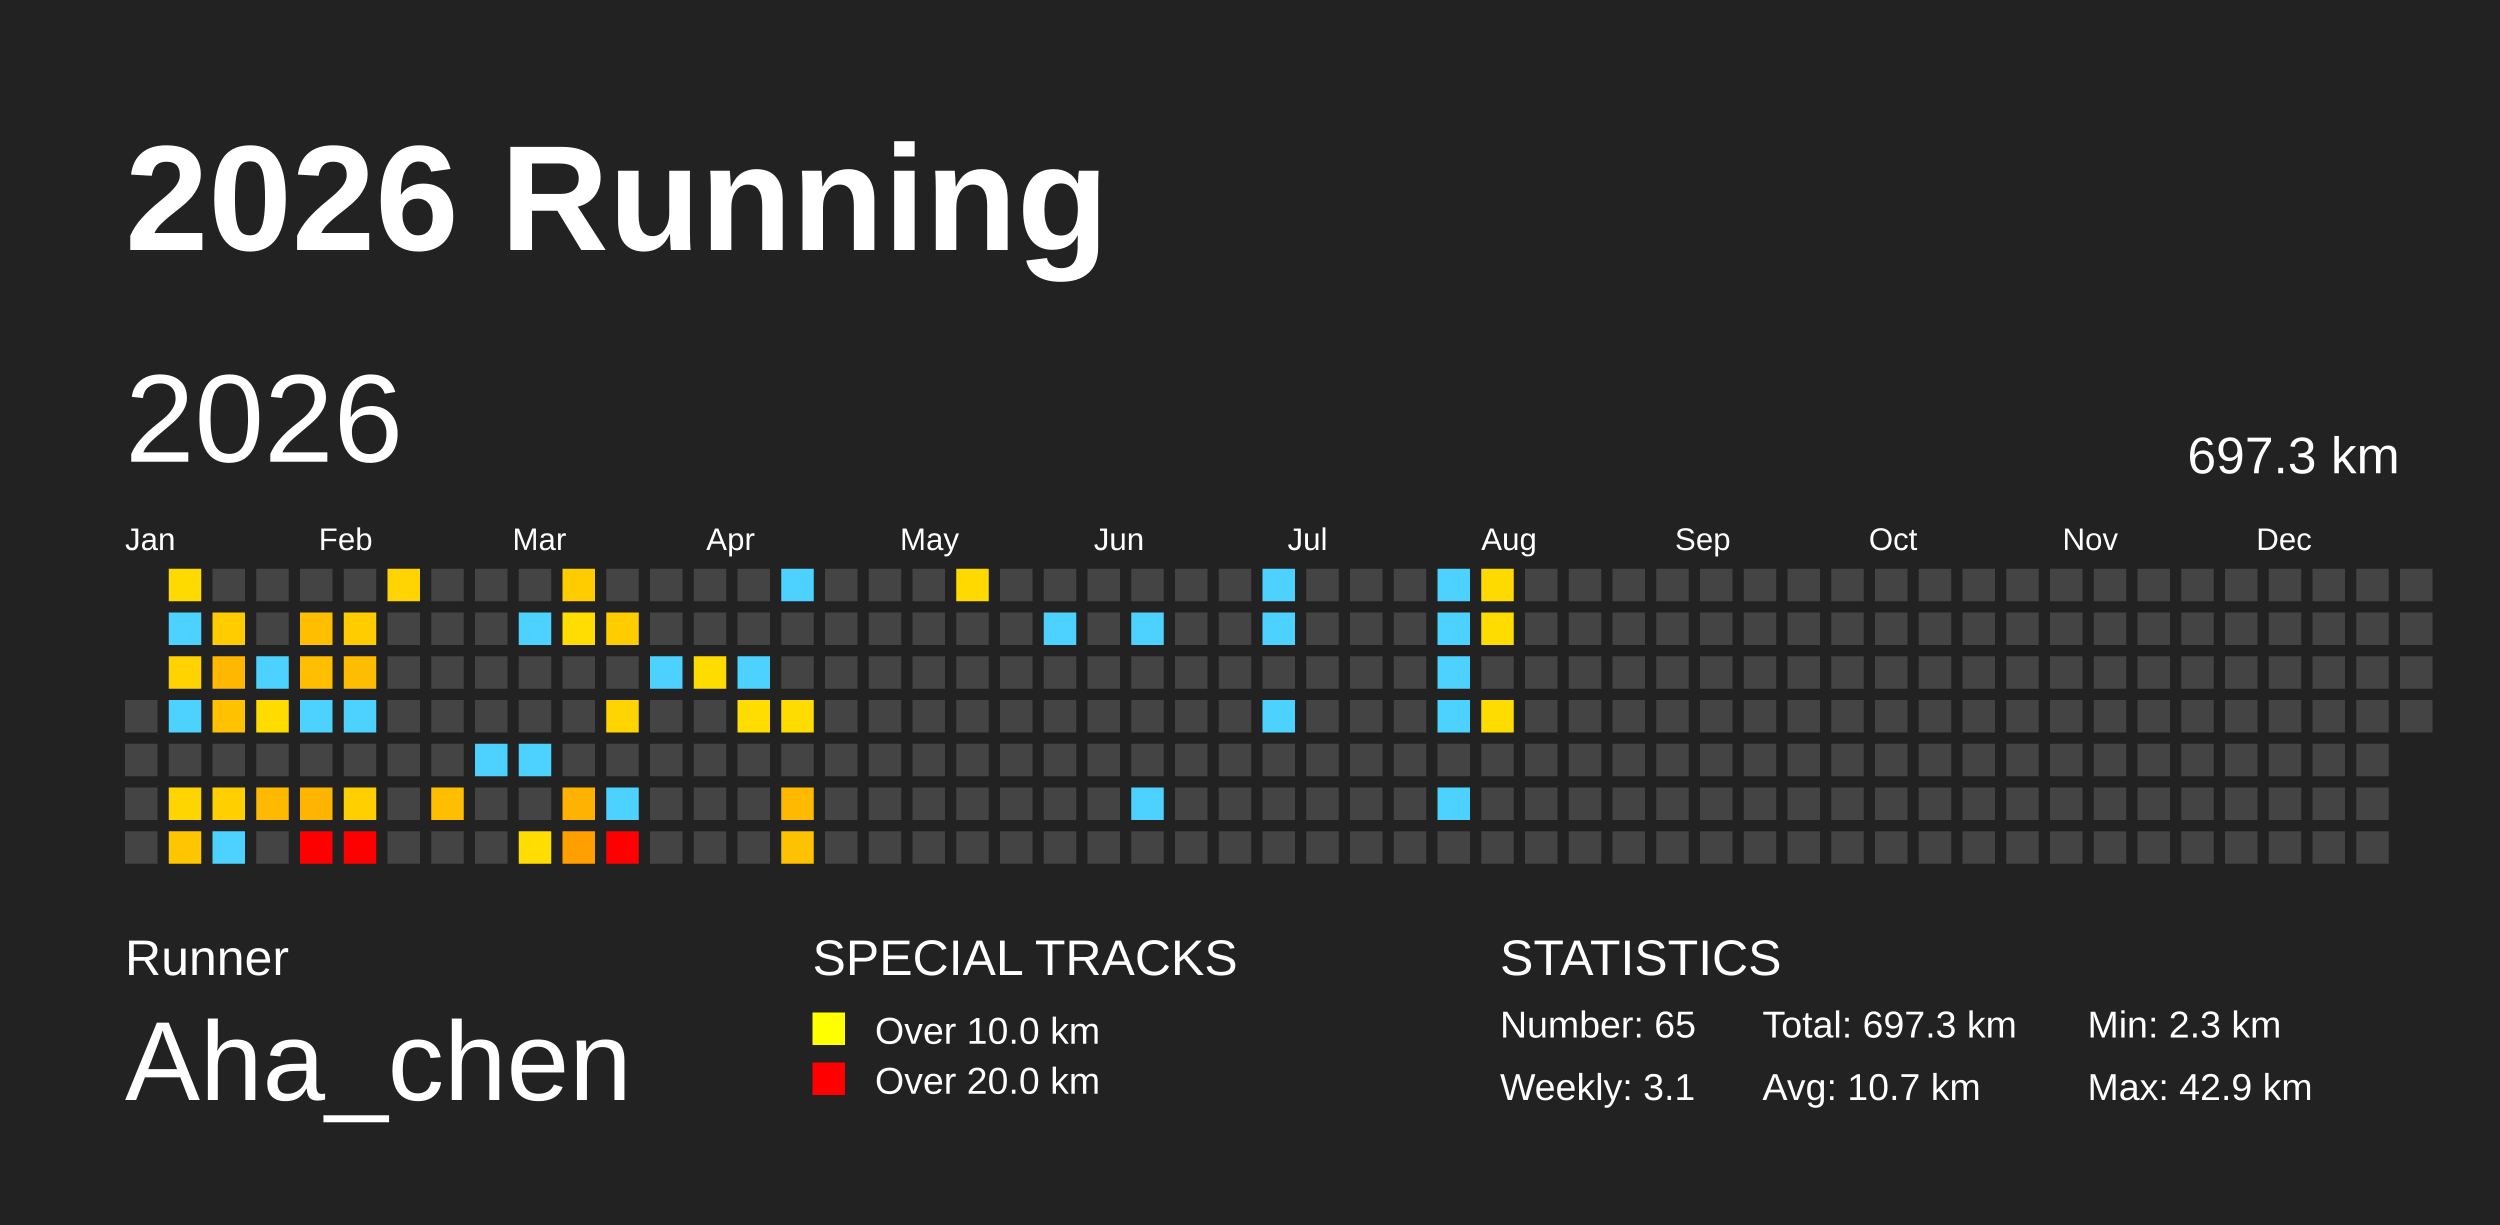
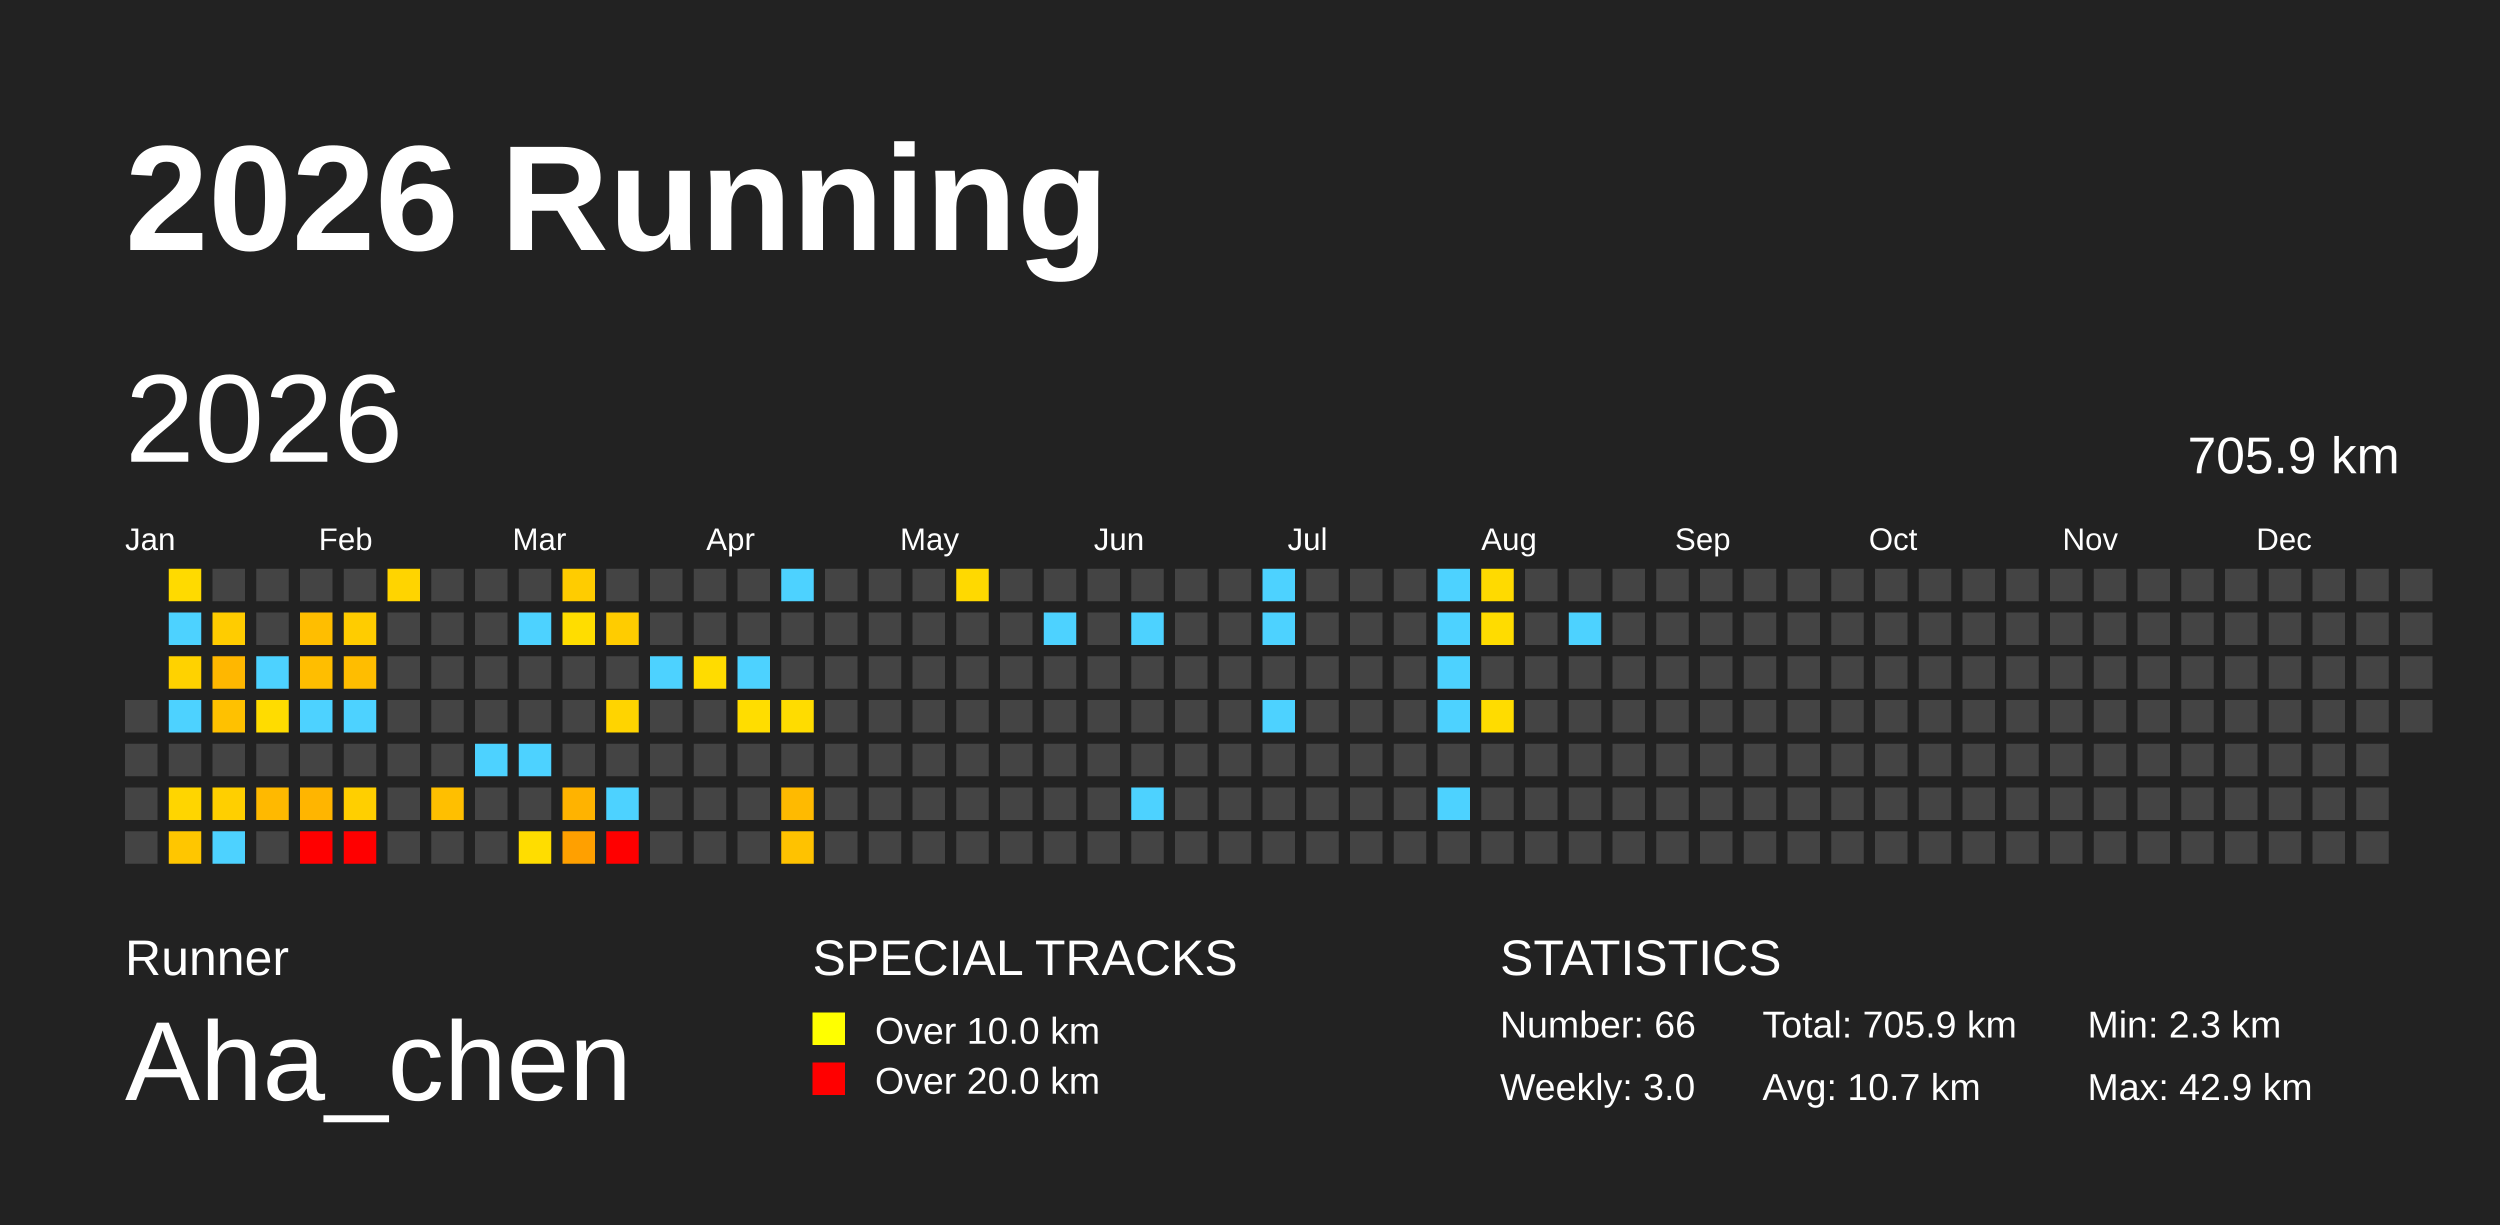
<svg xmlns="http://www.w3.org/2000/svg" baseProfile="full" height="98mm" version="1.1" viewBox="0,0,200,98" width="200mm">
  <defs />
  <rect fill="#222222" height="98" width="200" x="0" y="0" />
  <text fill="#FFFFFF" style="font-size:12px; font-family:Arial; font-weight:bold;" x="10" y="20">2026 Running</text>
  <text fill="#FFFFFF" style="font-size:4px; font-family:Arial" x="10" y="78">Runner</text>
  <text fill="#FFFFFF" style="font-size:9px; font-family:Arial" x="10" y="88">Aha_chen</text>
  <text fill="#FFFFFF" style="font-size:4px; font-family:Arial" x="65" y="78">SPECIAL TRACKS</text>
  <rect fill="yellow" height="2.6" width="2.6" x="65" y="81" />
  <text fill="#FFFFFF" style="font-size:3px; font-family:Arial" x="70" y="83.5">Over 10.0 km</text>
  <rect fill="red" height="2.6" width="2.6" x="65" y="85" />
  <text fill="#FFFFFF" style="font-size:3px; font-family:Arial" x="70" y="87.5">Over 20.0 km</text>
  <text fill="#FFFFFF" style="font-size:4px; font-family:Arial" x="120" y="78">STATISTICS</text>
-   <text fill="#FFFFFF" style="font-size:3px; font-family:Arial" x="120" y="83">Number: 65</text>
-   <text fill="#FFFFFF" style="font-size:3px; font-family:Arial" x="120" y="88">Weekly: 3.1</text>
-   <text fill="#FFFFFF" style="font-size:3px; font-family:Arial" x="141" y="83">Total: 697.3 km</text>
+   <text fill="#FFFFFF" style="font-size:3px; font-family:Arial" x="120" y="83">Number: 66</text>
+   <text fill="#FFFFFF" style="font-size:3px; font-family:Arial" x="120" y="88">Weekly: 3.0</text>
+   <text fill="#FFFFFF" style="font-size:3px; font-family:Arial" x="141" y="83">Total: 705.9 km</text>
  <text fill="#FFFFFF" style="font-size:3px; font-family:Arial" x="141" y="88">Avg: 10.7 km</text>
  <text fill="#FFFFFF" style="font-size:3px; font-family:Arial" x="167" y="83">Min: 2.3 km</text>
  <text fill="#FFFFFF" style="font-size:3px; font-family:Arial" x="167" y="88">Max: 42.9 km</text>
  <text dominant-baseline="hanging" fill="#FFFFFF" style="font-size:10.0px; font-family:Arial;" x="10" y="30">2026</text>
-   <text dominant-baseline="hanging" fill="#FFFFFF" style="font-size:4.125px; font-family:Arial;" x="175" y="35">697.3 km</text>
+   <text dominant-baseline="hanging" fill="#FFFFFF" style="font-size:4.125px; font-family:Arial;" x="175" y="35">705.9 km</text>
  <text fill="#FFFFFF" style="font-size:2.5px; font-family:Arial" x="10.0" y="44">Jan</text>
  <text fill="#FFFFFF" style="font-size:2.5px; font-family:Arial" x="25.5" y="44">Feb</text>
  <text fill="#FFFFFF" style="font-size:2.5px; font-family:Arial" x="41.0" y="44">Mar</text>
  <text fill="#FFFFFF" style="font-size:2.5px; font-family:Arial" x="56.5" y="44">Apr</text>
  <text fill="#FFFFFF" style="font-size:2.5px; font-family:Arial" x="72.0" y="44">May</text>
  <text fill="#FFFFFF" style="font-size:2.5px; font-family:Arial" x="87.5" y="44">Jun</text>
  <text fill="#FFFFFF" style="font-size:2.5px; font-family:Arial" x="103.0" y="44">Jul</text>
  <text fill="#FFFFFF" style="font-size:2.5px; font-family:Arial" x="118.5" y="44">Aug</text>
  <text fill="#FFFFFF" style="font-size:2.5px; font-family:Arial" x="134.0" y="44">Sep</text>
  <text fill="#FFFFFF" style="font-size:2.5px; font-family:Arial" x="149.5" y="44">Oct</text>
  <text fill="#FFFFFF" style="font-size:2.5px; font-family:Arial" x="165.0" y="44">Nov</text>
  <text fill="#FFFFFF" style="font-size:2.5px; font-family:Arial" x="180.5" y="44">Dec</text>
  <rect fill="#444444" height="2.6" width="2.6" x="10.0" y="56.0" />
  <rect fill="#444444" height="2.6" width="2.6" x="10.0" y="59.5" />
  <rect fill="#444444" height="2.6" width="2.6" x="10.0" y="63.0" />
  <rect fill="#444444" height="2.6" width="2.6" x="10.0" y="66.5" />
  <rect fill="#ffda00" height="2.6" width="2.6" x="13.5" y="45.5" />
  <rect fill="#4dd2ff" height="2.6" width="2.6" x="13.5" y="49.0" />
  <rect fill="#ffd200" height="2.6" width="2.6" x="13.5" y="52.5" />
  <rect fill="#4dd2ff" height="2.6" width="2.6" x="13.5" y="56.0" />
  <rect fill="#444444" height="2.6" width="2.6" x="13.5" y="59.5" />
  <rect fill="#ffd500" height="2.6" width="2.6" x="13.5" y="63.0" />
  <rect fill="#ffc600" height="2.6" width="2.6" x="13.5" y="66.5" />
  <rect fill="#444444" height="2.6" width="2.6" x="17.0" y="45.5" />
  <rect fill="#ffcc00" height="2.6" width="2.6" x="17.0" y="49.0" />
  <rect fill="#ffb700" height="2.6" width="2.6" x="17.0" y="52.5" />
  <rect fill="#ffc100" height="2.6" width="2.6" x="17.0" y="56.0" />
  <rect fill="#444444" height="2.6" width="2.6" x="17.0" y="59.5" />
  <rect fill="#ffcf00" height="2.6" width="2.6" x="17.0" y="63.0" />
  <rect fill="#4dd2ff" height="2.6" width="2.6" x="17.0" y="66.5" />
  <rect fill="#444444" height="2.6" width="2.6" x="20.5" y="45.5" />
  <rect fill="#444444" height="2.6" width="2.6" x="20.5" y="49.0" />
  <rect fill="#4dd2ff" height="2.6" width="2.6" x="20.5" y="52.5" />
  <rect fill="#ffdc00" height="2.6" width="2.6" x="20.5" y="56.0" />
  <rect fill="#444444" height="2.6" width="2.6" x="20.5" y="59.5" />
  <rect fill="#ffb900" height="2.6" width="2.6" x="20.5" y="63.0" />
  <rect fill="#444444" height="2.6" width="2.6" x="20.5" y="66.5" />
  <rect fill="#444444" height="2.6" width="2.6" x="24.0" y="45.5" />
  <rect fill="#ffbe00" height="2.6" width="2.6" x="24.0" y="49.0" />
  <rect fill="#ffbe00" height="2.6" width="2.6" x="24.0" y="52.5" />
  <rect fill="#4dd2ff" height="2.6" width="2.6" x="24.0" y="56.0" />
  <rect fill="#444444" height="2.6" width="2.6" x="24.0" y="59.5" />
  <rect fill="#ffb500" height="2.6" width="2.6" x="24.0" y="63.0" />
  <rect fill="red" height="2.6" width="2.6" x="24.0" y="66.5" />
  <rect fill="#444444" height="2.6" width="2.6" x="27.5" y="45.5" />
  <rect fill="#ffcc00" height="2.6" width="2.6" x="27.5" y="49.0" />
  <rect fill="#ffbd00" height="2.6" width="2.6" x="27.5" y="52.5" />
  <rect fill="#4dd2ff" height="2.6" width="2.6" x="27.5" y="56.0" />
  <rect fill="#444444" height="2.6" width="2.6" x="27.5" y="59.5" />
  <rect fill="#ffcf00" height="2.6" width="2.6" x="27.5" y="63.0" />
  <rect fill="red" height="2.6" width="2.6" x="27.5" y="66.5" />
  <rect fill="#ffd400" height="2.6" width="2.6" x="31.0" y="45.5" />
  <rect fill="#444444" height="2.6" width="2.6" x="31.0" y="49.0" />
  <rect fill="#444444" height="2.6" width="2.6" x="31.0" y="52.5" />
  <rect fill="#444444" height="2.6" width="2.6" x="31.0" y="56.0" />
  <rect fill="#444444" height="2.6" width="2.6" x="31.0" y="59.5" />
  <rect fill="#444444" height="2.6" width="2.6" x="31.0" y="63.0" />
  <rect fill="#444444" height="2.6" width="2.6" x="31.0" y="66.5" />
  <rect fill="#444444" height="2.6" width="2.6" x="34.5" y="45.5" />
  <rect fill="#444444" height="2.6" width="2.6" x="34.5" y="49.0" />
  <rect fill="#444444" height="2.6" width="2.6" x="34.5" y="52.5" />
  <rect fill="#444444" height="2.6" width="2.6" x="34.5" y="56.0" />
  <rect fill="#444444" height="2.6" width="2.6" x="34.5" y="59.5" />
  <rect fill="#ffbf00" height="2.6" width="2.6" x="34.5" y="63.0" />
  <rect fill="#444444" height="2.6" width="2.6" x="34.5" y="66.5" />
  <rect fill="#444444" height="2.6" width="2.6" x="38.0" y="45.5" />
  <rect fill="#444444" height="2.6" width="2.6" x="38.0" y="49.0" />
  <rect fill="#444444" height="2.6" width="2.6" x="38.0" y="52.5" />
  <rect fill="#444444" height="2.6" width="2.6" x="38.0" y="56.0" />
  <rect fill="#4dd2ff" height="2.6" width="2.6" x="38.0" y="59.5" />
  <rect fill="#444444" height="2.6" width="2.6" x="38.0" y="63.0" />
  <rect fill="#444444" height="2.6" width="2.6" x="38.0" y="66.5" />
  <rect fill="#444444" height="2.6" width="2.6" x="41.5" y="45.5" />
  <rect fill="#4dd2ff" height="2.6" width="2.6" x="41.5" y="49.0" />
  <rect fill="#444444" height="2.6" width="2.6" x="41.5" y="52.5" />
  <rect fill="#444444" height="2.6" width="2.6" x="41.5" y="56.0" />
  <rect fill="#4dd2ff" height="2.6" width="2.6" x="41.5" y="59.5" />
  <rect fill="#444444" height="2.6" width="2.6" x="41.5" y="63.0" />
  <rect fill="#ffdd00" height="2.6" width="2.6" x="41.5" y="66.5" />
  <rect fill="#ffcc00" height="2.6" width="2.6" x="45.0" y="45.5" />
  <rect fill="#ffdd00" height="2.6" width="2.6" x="45.0" y="49.0" />
  <rect fill="#444444" height="2.6" width="2.6" x="45.0" y="52.5" />
  <rect fill="#444444" height="2.6" width="2.6" x="45.0" y="56.0" />
  <rect fill="#444444" height="2.6" width="2.6" x="45.0" y="59.5" />
  <rect fill="#ffb300" height="2.6" width="2.6" x="45.0" y="63.0" />
  <rect fill="#ffa000" height="2.6" width="2.6" x="45.0" y="66.5" />
  <rect fill="#444444" height="2.6" width="2.6" x="48.5" y="45.5" />
  <rect fill="#ffcc00" height="2.6" width="2.6" x="48.5" y="49.0" />
  <rect fill="#444444" height="2.6" width="2.6" x="48.5" y="52.5" />
  <rect fill="#ffd400" height="2.6" width="2.6" x="48.5" y="56.0" />
  <rect fill="#444444" height="2.6" width="2.6" x="48.5" y="59.5" />
  <rect fill="#4dd2ff" height="2.6" width="2.6" x="48.5" y="63.0" />
  <rect fill="red" height="2.6" width="2.6" x="48.5" y="66.5" />
  <rect fill="#444444" height="2.6" width="2.6" x="52.0" y="45.5" />
  <rect fill="#444444" height="2.6" width="2.6" x="52.0" y="49.0" />
  <rect fill="#4dd2ff" height="2.6" width="2.6" x="52.0" y="52.5" />
  <rect fill="#444444" height="2.6" width="2.6" x="52.0" y="56.0" />
  <rect fill="#444444" height="2.6" width="2.6" x="52.0" y="59.5" />
  <rect fill="#444444" height="2.6" width="2.6" x="52.0" y="63.0" />
  <rect fill="#444444" height="2.6" width="2.6" x="52.0" y="66.5" />
  <rect fill="#444444" height="2.6" width="2.6" x="55.5" y="45.5" />
  <rect fill="#444444" height="2.6" width="2.6" x="55.5" y="49.0" />
  <rect fill="#ffdc00" height="2.6" width="2.6" x="55.5" y="52.5" />
  <rect fill="#444444" height="2.6" width="2.6" x="55.5" y="56.0" />
  <rect fill="#444444" height="2.6" width="2.6" x="55.5" y="59.5" />
  <rect fill="#444444" height="2.6" width="2.6" x="55.5" y="63.0" />
  <rect fill="#444444" height="2.6" width="2.6" x="55.5" y="66.5" />
  <rect fill="#444444" height="2.6" width="2.6" x="59.0" y="45.5" />
  <rect fill="#444444" height="2.6" width="2.6" x="59.0" y="49.0" />
  <rect fill="#4dd2ff" height="2.6" width="2.6" x="59.0" y="52.5" />
  <rect fill="#ffdd00" height="2.6" width="2.6" x="59.0" y="56.0" />
  <rect fill="#444444" height="2.6" width="2.6" x="59.0" y="59.5" />
  <rect fill="#444444" height="2.6" width="2.6" x="59.0" y="63.0" />
  <rect fill="#444444" height="2.6" width="2.6" x="59.0" y="66.5" />
  <rect fill="#4dd2ff" height="2.6" width="2.6" x="62.5" y="45.5" />
  <rect fill="#444444" height="2.6" width="2.6" x="62.5" y="49.0" />
  <rect fill="#444444" height="2.6" width="2.6" x="62.5" y="52.5" />
  <rect fill="#ffdc00" height="2.6" width="2.6" x="62.5" y="56.0" />
  <rect fill="#444444" height="2.6" width="2.6" x="62.5" y="59.5" />
  <rect fill="#ffba00" height="2.6" width="2.6" x="62.5" y="63.0" />
  <rect fill="#ffc200" height="2.6" width="2.6" x="62.5" y="66.5" />
  <rect fill="#444444" height="2.6" width="2.6" x="66.0" y="45.5" />
  <rect fill="#444444" height="2.6" width="2.6" x="66.0" y="49.0" />
  <rect fill="#444444" height="2.6" width="2.6" x="66.0" y="52.5" />
  <rect fill="#444444" height="2.6" width="2.6" x="66.0" y="56.0" />
  <rect fill="#444444" height="2.6" width="2.6" x="66.0" y="59.5" />
  <rect fill="#444444" height="2.6" width="2.6" x="66.0" y="63.0" />
  <rect fill="#444444" height="2.6" width="2.6" x="66.0" y="66.5" />
  <rect fill="#444444" height="2.6" width="2.6" x="69.5" y="45.5" />
  <rect fill="#444444" height="2.6" width="2.6" x="69.5" y="49.0" />
  <rect fill="#444444" height="2.6" width="2.6" x="69.5" y="52.5" />
  <rect fill="#444444" height="2.6" width="2.6" x="69.5" y="56.0" />
  <rect fill="#444444" height="2.6" width="2.6" x="69.5" y="59.5" />
  <rect fill="#444444" height="2.6" width="2.6" x="69.5" y="63.0" />
  <rect fill="#444444" height="2.6" width="2.6" x="69.5" y="66.5" />
  <rect fill="#444444" height="2.6" width="2.6" x="73.0" y="45.5" />
  <rect fill="#444444" height="2.6" width="2.6" x="73.0" y="49.0" />
  <rect fill="#444444" height="2.6" width="2.6" x="73.0" y="52.5" />
  <rect fill="#444444" height="2.6" width="2.6" x="73.0" y="56.0" />
  <rect fill="#444444" height="2.6" width="2.6" x="73.0" y="59.5" />
  <rect fill="#444444" height="2.6" width="2.6" x="73.0" y="63.0" />
  <rect fill="#444444" height="2.6" width="2.6" x="73.0" y="66.5" />
  <rect fill="#ffd900" height="2.6" width="2.6" x="76.5" y="45.5" />
  <rect fill="#444444" height="2.6" width="2.6" x="76.5" y="49.0" />
  <rect fill="#444444" height="2.6" width="2.6" x="76.5" y="52.5" />
  <rect fill="#444444" height="2.6" width="2.6" x="76.5" y="56.0" />
  <rect fill="#444444" height="2.6" width="2.6" x="76.5" y="59.5" />
  <rect fill="#444444" height="2.6" width="2.6" x="76.5" y="63.0" />
  <rect fill="#444444" height="2.6" width="2.6" x="76.5" y="66.5" />
  <rect fill="#444444" height="2.6" width="2.6" x="80.0" y="45.5" />
  <rect fill="#444444" height="2.6" width="2.6" x="80.0" y="49.0" />
  <rect fill="#444444" height="2.6" width="2.6" x="80.0" y="52.5" />
  <rect fill="#444444" height="2.6" width="2.6" x="80.0" y="56.0" />
  <rect fill="#444444" height="2.6" width="2.6" x="80.0" y="59.5" />
  <rect fill="#444444" height="2.6" width="2.6" x="80.0" y="63.0" />
  <rect fill="#444444" height="2.6" width="2.6" x="80.0" y="66.5" />
  <rect fill="#444444" height="2.6" width="2.6" x="83.5" y="45.5" />
  <rect fill="#4dd2ff" height="2.6" width="2.6" x="83.5" y="49.0" />
  <rect fill="#444444" height="2.6" width="2.6" x="83.5" y="52.5" />
  <rect fill="#444444" height="2.6" width="2.6" x="83.5" y="56.0" />
  <rect fill="#444444" height="2.6" width="2.6" x="83.5" y="59.5" />
  <rect fill="#444444" height="2.6" width="2.6" x="83.5" y="63.0" />
  <rect fill="#444444" height="2.6" width="2.6" x="83.5" y="66.5" />
  <rect fill="#444444" height="2.6" width="2.6" x="87.0" y="45.5" />
  <rect fill="#444444" height="2.6" width="2.6" x="87.0" y="49.0" />
  <rect fill="#444444" height="2.6" width="2.6" x="87.0" y="52.5" />
  <rect fill="#444444" height="2.6" width="2.6" x="87.0" y="56.0" />
  <rect fill="#444444" height="2.6" width="2.6" x="87.0" y="59.5" />
  <rect fill="#444444" height="2.6" width="2.6" x="87.0" y="63.0" />
  <rect fill="#444444" height="2.6" width="2.6" x="87.0" y="66.5" />
  <rect fill="#444444" height="2.6" width="2.6" x="90.5" y="45.5" />
  <rect fill="#4dd2ff" height="2.6" width="2.6" x="90.5" y="49.0" />
  <rect fill="#444444" height="2.6" width="2.6" x="90.5" y="52.5" />
  <rect fill="#444444" height="2.6" width="2.6" x="90.5" y="56.0" />
  <rect fill="#444444" height="2.6" width="2.6" x="90.5" y="59.5" />
  <rect fill="#4dd2ff" height="2.6" width="2.6" x="90.5" y="63.0" />
  <rect fill="#444444" height="2.6" width="2.6" x="90.5" y="66.5" />
  <rect fill="#444444" height="2.6" width="2.6" x="94.0" y="45.5" />
  <rect fill="#444444" height="2.6" width="2.6" x="94.0" y="49.0" />
  <rect fill="#444444" height="2.6" width="2.6" x="94.0" y="52.5" />
  <rect fill="#444444" height="2.6" width="2.6" x="94.0" y="56.0" />
  <rect fill="#444444" height="2.6" width="2.6" x="94.0" y="59.5" />
  <rect fill="#444444" height="2.6" width="2.6" x="94.0" y="63.0" />
  <rect fill="#444444" height="2.6" width="2.6" x="94.0" y="66.5" />
  <rect fill="#444444" height="2.6" width="2.6" x="97.5" y="45.5" />
  <rect fill="#444444" height="2.6" width="2.6" x="97.5" y="49.0" />
  <rect fill="#444444" height="2.6" width="2.6" x="97.5" y="52.5" />
  <rect fill="#444444" height="2.6" width="2.6" x="97.5" y="56.0" />
  <rect fill="#444444" height="2.6" width="2.6" x="97.5" y="59.5" />
  <rect fill="#444444" height="2.6" width="2.6" x="97.5" y="63.0" />
  <rect fill="#444444" height="2.6" width="2.6" x="97.5" y="66.5" />
  <rect fill="#4dd2ff" height="2.6" width="2.6" x="101.0" y="45.5" />
  <rect fill="#4dd2ff" height="2.6" width="2.6" x="101.0" y="49.0" />
  <rect fill="#444444" height="2.6" width="2.6" x="101.0" y="52.5" />
  <rect fill="#4dd2ff" height="2.6" width="2.6" x="101.0" y="56.0" />
  <rect fill="#444444" height="2.6" width="2.6" x="101.0" y="59.5" />
  <rect fill="#444444" height="2.6" width="2.6" x="101.0" y="63.0" />
  <rect fill="#444444" height="2.6" width="2.6" x="101.0" y="66.5" />
  <rect fill="#444444" height="2.6" width="2.6" x="104.5" y="45.5" />
  <rect fill="#444444" height="2.6" width="2.6" x="104.5" y="49.0" />
  <rect fill="#444444" height="2.6" width="2.6" x="104.5" y="52.5" />
  <rect fill="#444444" height="2.6" width="2.6" x="104.5" y="56.0" />
  <rect fill="#444444" height="2.6" width="2.6" x="104.5" y="59.5" />
  <rect fill="#444444" height="2.6" width="2.6" x="104.5" y="63.0" />
  <rect fill="#444444" height="2.6" width="2.6" x="104.5" y="66.5" />
  <rect fill="#444444" height="2.6" width="2.6" x="108.0" y="45.5" />
  <rect fill="#444444" height="2.6" width="2.6" x="108.0" y="49.0" />
  <rect fill="#444444" height="2.6" width="2.6" x="108.0" y="52.5" />
  <rect fill="#444444" height="2.6" width="2.6" x="108.0" y="56.0" />
  <rect fill="#444444" height="2.6" width="2.6" x="108.0" y="59.5" />
  <rect fill="#444444" height="2.6" width="2.6" x="108.0" y="63.0" />
  <rect fill="#444444" height="2.6" width="2.6" x="108.0" y="66.5" />
  <rect fill="#444444" height="2.6" width="2.6" x="111.5" y="45.5" />
  <rect fill="#444444" height="2.6" width="2.6" x="111.5" y="49.0" />
  <rect fill="#444444" height="2.6" width="2.6" x="111.5" y="52.5" />
  <rect fill="#444444" height="2.6" width="2.6" x="111.5" y="56.0" />
  <rect fill="#444444" height="2.6" width="2.6" x="111.5" y="59.5" />
  <rect fill="#444444" height="2.6" width="2.6" x="111.5" y="63.0" />
  <rect fill="#444444" height="2.6" width="2.6" x="111.5" y="66.5" />
  <rect fill="#4dd2ff" height="2.6" width="2.6" x="115.0" y="45.5" />
  <rect fill="#4dd2ff" height="2.6" width="2.6" x="115.0" y="49.0" />
  <rect fill="#4dd2ff" height="2.6" width="2.6" x="115.0" y="52.5" />
  <rect fill="#4dd2ff" height="2.6" width="2.6" x="115.0" y="56.0" />
  <rect fill="#444444" height="2.6" width="2.6" x="115.0" y="59.5" />
  <rect fill="#4dd2ff" height="2.6" width="2.6" x="115.0" y="63.0" />
  <rect fill="#444444" height="2.6" width="2.6" x="115.0" y="66.5" />
  <rect fill="#ffda00" height="2.6" width="2.6" x="118.5" y="45.5" />
  <rect fill="#ffdc00" height="2.6" width="2.6" x="118.5" y="49.0" />
  <rect fill="#444444" height="2.6" width="2.6" x="118.5" y="52.5" />
  <rect fill="#ffdc00" height="2.6" width="2.6" x="118.5" y="56.0" />
  <rect fill="#444444" height="2.6" width="2.6" x="118.5" y="59.5" />
  <rect fill="#444444" height="2.6" width="2.6" x="118.5" y="63.0" />
  <rect fill="#444444" height="2.6" width="2.6" x="118.5" y="66.5" />
  <rect fill="#444444" height="2.6" width="2.6" x="122.0" y="45.5" />
  <rect fill="#444444" height="2.6" width="2.6" x="122.0" y="49.0" />
  <rect fill="#444444" height="2.6" width="2.6" x="122.0" y="52.5" />
  <rect fill="#444444" height="2.6" width="2.6" x="122.0" y="56.0" />
  <rect fill="#444444" height="2.6" width="2.6" x="122.0" y="59.5" />
  <rect fill="#444444" height="2.6" width="2.6" x="122.0" y="63.0" />
  <rect fill="#444444" height="2.6" width="2.6" x="122.0" y="66.5" />
  <rect fill="#444444" height="2.6" width="2.6" x="125.5" y="45.5" />
-   <rect fill="#444444" height="2.6" width="2.6" x="125.5" y="49.0" />
+   <rect fill="#4dd2ff" height="2.6" width="2.6" x="125.5" y="49.0" />
  <rect fill="#444444" height="2.6" width="2.6" x="125.5" y="52.5" />
  <rect fill="#444444" height="2.6" width="2.6" x="125.5" y="56.0" />
  <rect fill="#444444" height="2.6" width="2.6" x="125.5" y="59.5" />
  <rect fill="#444444" height="2.6" width="2.6" x="125.5" y="63.0" />
  <rect fill="#444444" height="2.6" width="2.6" x="125.5" y="66.5" />
  <rect fill="#444444" height="2.6" width="2.6" x="129.0" y="45.5" />
  <rect fill="#444444" height="2.6" width="2.6" x="129.0" y="49.0" />
  <rect fill="#444444" height="2.6" width="2.6" x="129.0" y="52.5" />
  <rect fill="#444444" height="2.6" width="2.6" x="129.0" y="56.0" />
  <rect fill="#444444" height="2.6" width="2.6" x="129.0" y="59.5" />
  <rect fill="#444444" height="2.6" width="2.6" x="129.0" y="63.0" />
  <rect fill="#444444" height="2.6" width="2.6" x="129.0" y="66.5" />
  <rect fill="#444444" height="2.6" width="2.6" x="132.5" y="45.5" />
  <rect fill="#444444" height="2.6" width="2.6" x="132.5" y="49.0" />
  <rect fill="#444444" height="2.6" width="2.6" x="132.5" y="52.5" />
  <rect fill="#444444" height="2.6" width="2.6" x="132.5" y="56.0" />
  <rect fill="#444444" height="2.6" width="2.6" x="132.5" y="59.5" />
  <rect fill="#444444" height="2.6" width="2.6" x="132.5" y="63.0" />
  <rect fill="#444444" height="2.6" width="2.6" x="132.5" y="66.5" />
  <rect fill="#444444" height="2.6" width="2.6" x="136.0" y="45.5" />
  <rect fill="#444444" height="2.6" width="2.6" x="136.0" y="49.0" />
  <rect fill="#444444" height="2.6" width="2.6" x="136.0" y="52.5" />
  <rect fill="#444444" height="2.6" width="2.6" x="136.0" y="56.0" />
  <rect fill="#444444" height="2.6" width="2.6" x="136.0" y="59.5" />
  <rect fill="#444444" height="2.6" width="2.6" x="136.0" y="63.0" />
  <rect fill="#444444" height="2.6" width="2.6" x="136.0" y="66.5" />
  <rect fill="#444444" height="2.6" width="2.6" x="139.5" y="45.5" />
  <rect fill="#444444" height="2.6" width="2.6" x="139.5" y="49.0" />
  <rect fill="#444444" height="2.6" width="2.6" x="139.5" y="52.5" />
  <rect fill="#444444" height="2.6" width="2.6" x="139.5" y="56.0" />
  <rect fill="#444444" height="2.6" width="2.6" x="139.5" y="59.5" />
  <rect fill="#444444" height="2.6" width="2.6" x="139.5" y="63.0" />
  <rect fill="#444444" height="2.6" width="2.6" x="139.5" y="66.5" />
  <rect fill="#444444" height="2.6" width="2.6" x="143.0" y="45.5" />
  <rect fill="#444444" height="2.6" width="2.6" x="143.0" y="49.0" />
  <rect fill="#444444" height="2.6" width="2.6" x="143.0" y="52.5" />
  <rect fill="#444444" height="2.6" width="2.6" x="143.0" y="56.0" />
  <rect fill="#444444" height="2.6" width="2.6" x="143.0" y="59.5" />
  <rect fill="#444444" height="2.6" width="2.6" x="143.0" y="63.0" />
  <rect fill="#444444" height="2.6" width="2.6" x="143.0" y="66.5" />
  <rect fill="#444444" height="2.6" width="2.6" x="146.5" y="45.5" />
  <rect fill="#444444" height="2.6" width="2.6" x="146.5" y="49.0" />
  <rect fill="#444444" height="2.6" width="2.6" x="146.5" y="52.5" />
  <rect fill="#444444" height="2.6" width="2.6" x="146.5" y="56.0" />
  <rect fill="#444444" height="2.6" width="2.6" x="146.5" y="59.5" />
  <rect fill="#444444" height="2.6" width="2.6" x="146.5" y="63.0" />
  <rect fill="#444444" height="2.6" width="2.6" x="146.5" y="66.5" />
  <rect fill="#444444" height="2.6" width="2.6" x="150.0" y="45.5" />
  <rect fill="#444444" height="2.6" width="2.6" x="150.0" y="49.0" />
  <rect fill="#444444" height="2.6" width="2.6" x="150.0" y="52.5" />
  <rect fill="#444444" height="2.6" width="2.6" x="150.0" y="56.0" />
  <rect fill="#444444" height="2.6" width="2.6" x="150.0" y="59.5" />
  <rect fill="#444444" height="2.6" width="2.6" x="150.0" y="63.0" />
  <rect fill="#444444" height="2.6" width="2.6" x="150.0" y="66.5" />
  <rect fill="#444444" height="2.6" width="2.6" x="153.5" y="45.5" />
  <rect fill="#444444" height="2.6" width="2.6" x="153.5" y="49.0" />
  <rect fill="#444444" height="2.6" width="2.6" x="153.5" y="52.5" />
  <rect fill="#444444" height="2.6" width="2.6" x="153.5" y="56.0" />
  <rect fill="#444444" height="2.6" width="2.6" x="153.5" y="59.5" />
  <rect fill="#444444" height="2.6" width="2.6" x="153.5" y="63.0" />
  <rect fill="#444444" height="2.6" width="2.6" x="153.5" y="66.5" />
  <rect fill="#444444" height="2.6" width="2.6" x="157.0" y="45.5" />
  <rect fill="#444444" height="2.6" width="2.6" x="157.0" y="49.0" />
  <rect fill="#444444" height="2.6" width="2.6" x="157.0" y="52.5" />
  <rect fill="#444444" height="2.6" width="2.6" x="157.0" y="56.0" />
  <rect fill="#444444" height="2.6" width="2.6" x="157.0" y="59.5" />
  <rect fill="#444444" height="2.6" width="2.6" x="157.0" y="63.0" />
  <rect fill="#444444" height="2.6" width="2.6" x="157.0" y="66.5" />
  <rect fill="#444444" height="2.6" width="2.6" x="160.5" y="45.5" />
  <rect fill="#444444" height="2.6" width="2.6" x="160.5" y="49.0" />
  <rect fill="#444444" height="2.6" width="2.6" x="160.5" y="52.5" />
  <rect fill="#444444" height="2.6" width="2.6" x="160.5" y="56.0" />
  <rect fill="#444444" height="2.6" width="2.6" x="160.5" y="59.5" />
  <rect fill="#444444" height="2.6" width="2.6" x="160.5" y="63.0" />
  <rect fill="#444444" height="2.6" width="2.6" x="160.5" y="66.5" />
  <rect fill="#444444" height="2.6" width="2.6" x="164.0" y="45.5" />
  <rect fill="#444444" height="2.6" width="2.6" x="164.0" y="49.0" />
  <rect fill="#444444" height="2.6" width="2.6" x="164.0" y="52.5" />
  <rect fill="#444444" height="2.6" width="2.6" x="164.0" y="56.0" />
  <rect fill="#444444" height="2.6" width="2.6" x="164.0" y="59.5" />
  <rect fill="#444444" height="2.6" width="2.6" x="164.0" y="63.0" />
  <rect fill="#444444" height="2.6" width="2.6" x="164.0" y="66.5" />
  <rect fill="#444444" height="2.6" width="2.6" x="167.5" y="45.5" />
  <rect fill="#444444" height="2.6" width="2.6" x="167.5" y="49.0" />
  <rect fill="#444444" height="2.6" width="2.6" x="167.5" y="52.5" />
  <rect fill="#444444" height="2.6" width="2.6" x="167.5" y="56.0" />
  <rect fill="#444444" height="2.6" width="2.6" x="167.5" y="59.5" />
  <rect fill="#444444" height="2.6" width="2.6" x="167.5" y="63.0" />
  <rect fill="#444444" height="2.6" width="2.6" x="167.5" y="66.5" />
  <rect fill="#444444" height="2.6" width="2.6" x="171.0" y="45.5" />
  <rect fill="#444444" height="2.6" width="2.6" x="171.0" y="49.0" />
  <rect fill="#444444" height="2.6" width="2.6" x="171.0" y="52.5" />
  <rect fill="#444444" height="2.6" width="2.6" x="171.0" y="56.0" />
  <rect fill="#444444" height="2.6" width="2.6" x="171.0" y="59.5" />
  <rect fill="#444444" height="2.6" width="2.6" x="171.0" y="63.0" />
  <rect fill="#444444" height="2.6" width="2.6" x="171.0" y="66.5" />
  <rect fill="#444444" height="2.6" width="2.6" x="174.5" y="45.5" />
  <rect fill="#444444" height="2.6" width="2.6" x="174.5" y="49.0" />
  <rect fill="#444444" height="2.6" width="2.6" x="174.5" y="52.5" />
  <rect fill="#444444" height="2.6" width="2.6" x="174.5" y="56.0" />
  <rect fill="#444444" height="2.6" width="2.6" x="174.5" y="59.5" />
  <rect fill="#444444" height="2.6" width="2.6" x="174.5" y="63.0" />
  <rect fill="#444444" height="2.6" width="2.6" x="174.5" y="66.5" />
  <rect fill="#444444" height="2.6" width="2.6" x="178.0" y="45.5" />
  <rect fill="#444444" height="2.6" width="2.6" x="178.0" y="49.0" />
  <rect fill="#444444" height="2.6" width="2.6" x="178.0" y="52.5" />
  <rect fill="#444444" height="2.6" width="2.6" x="178.0" y="56.0" />
  <rect fill="#444444" height="2.6" width="2.6" x="178.0" y="59.5" />
  <rect fill="#444444" height="2.6" width="2.6" x="178.0" y="63.0" />
  <rect fill="#444444" height="2.6" width="2.6" x="178.0" y="66.5" />
  <rect fill="#444444" height="2.6" width="2.6" x="181.5" y="45.5" />
  <rect fill="#444444" height="2.6" width="2.6" x="181.5" y="49.0" />
  <rect fill="#444444" height="2.6" width="2.6" x="181.5" y="52.5" />
  <rect fill="#444444" height="2.6" width="2.6" x="181.5" y="56.0" />
  <rect fill="#444444" height="2.6" width="2.6" x="181.5" y="59.5" />
  <rect fill="#444444" height="2.6" width="2.6" x="181.5" y="63.0" />
  <rect fill="#444444" height="2.6" width="2.6" x="181.5" y="66.5" />
  <rect fill="#444444" height="2.6" width="2.6" x="185.0" y="45.5" />
  <rect fill="#444444" height="2.6" width="2.6" x="185.0" y="49.0" />
  <rect fill="#444444" height="2.6" width="2.6" x="185.0" y="52.5" />
  <rect fill="#444444" height="2.6" width="2.6" x="185.0" y="56.0" />
  <rect fill="#444444" height="2.6" width="2.6" x="185.0" y="59.5" />
  <rect fill="#444444" height="2.6" width="2.6" x="185.0" y="63.0" />
  <rect fill="#444444" height="2.6" width="2.6" x="185.0" y="66.5" />
  <rect fill="#444444" height="2.6" width="2.6" x="188.5" y="45.5" />
  <rect fill="#444444" height="2.6" width="2.6" x="188.5" y="49.0" />
  <rect fill="#444444" height="2.6" width="2.6" x="188.5" y="52.5" />
  <rect fill="#444444" height="2.6" width="2.6" x="188.5" y="56.0" />
  <rect fill="#444444" height="2.6" width="2.6" x="188.5" y="59.5" />
  <rect fill="#444444" height="2.6" width="2.6" x="188.5" y="63.0" />
  <rect fill="#444444" height="2.6" width="2.6" x="188.5" y="66.5" />
  <rect fill="#444444" height="2.6" width="2.6" x="192.0" y="45.5" />
  <rect fill="#444444" height="2.6" width="2.6" x="192.0" y="49.0" />
  <rect fill="#444444" height="2.6" width="2.6" x="192.0" y="52.5" />
  <rect fill="#444444" height="2.6" width="2.6" x="192.0" y="56.0" />
</svg>
